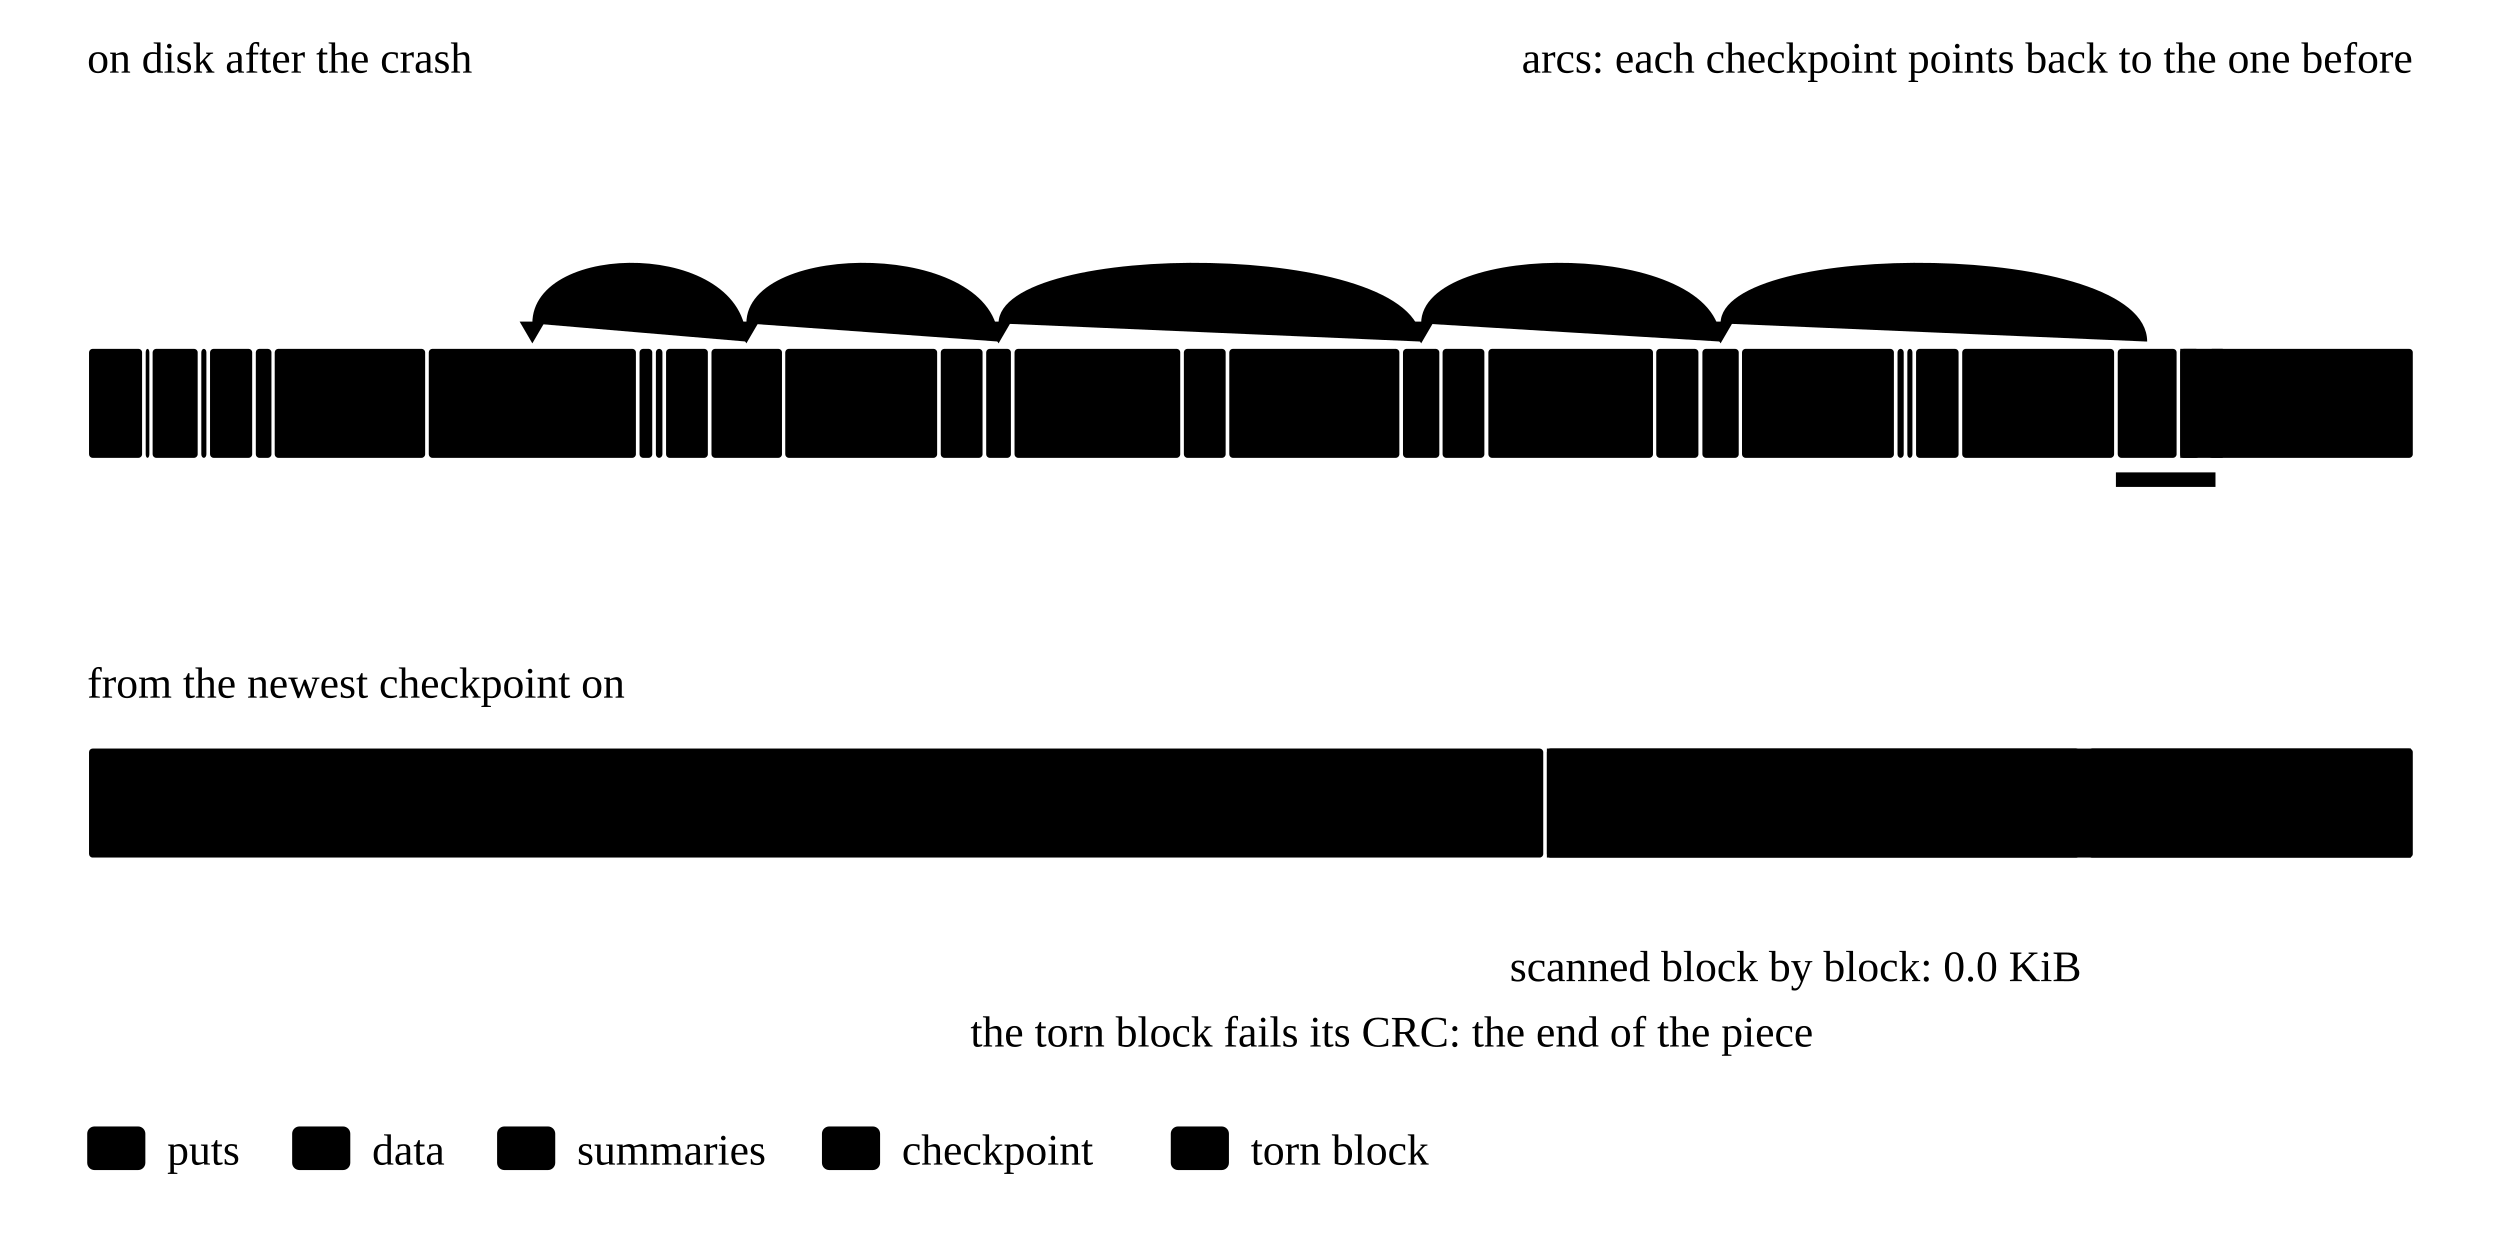
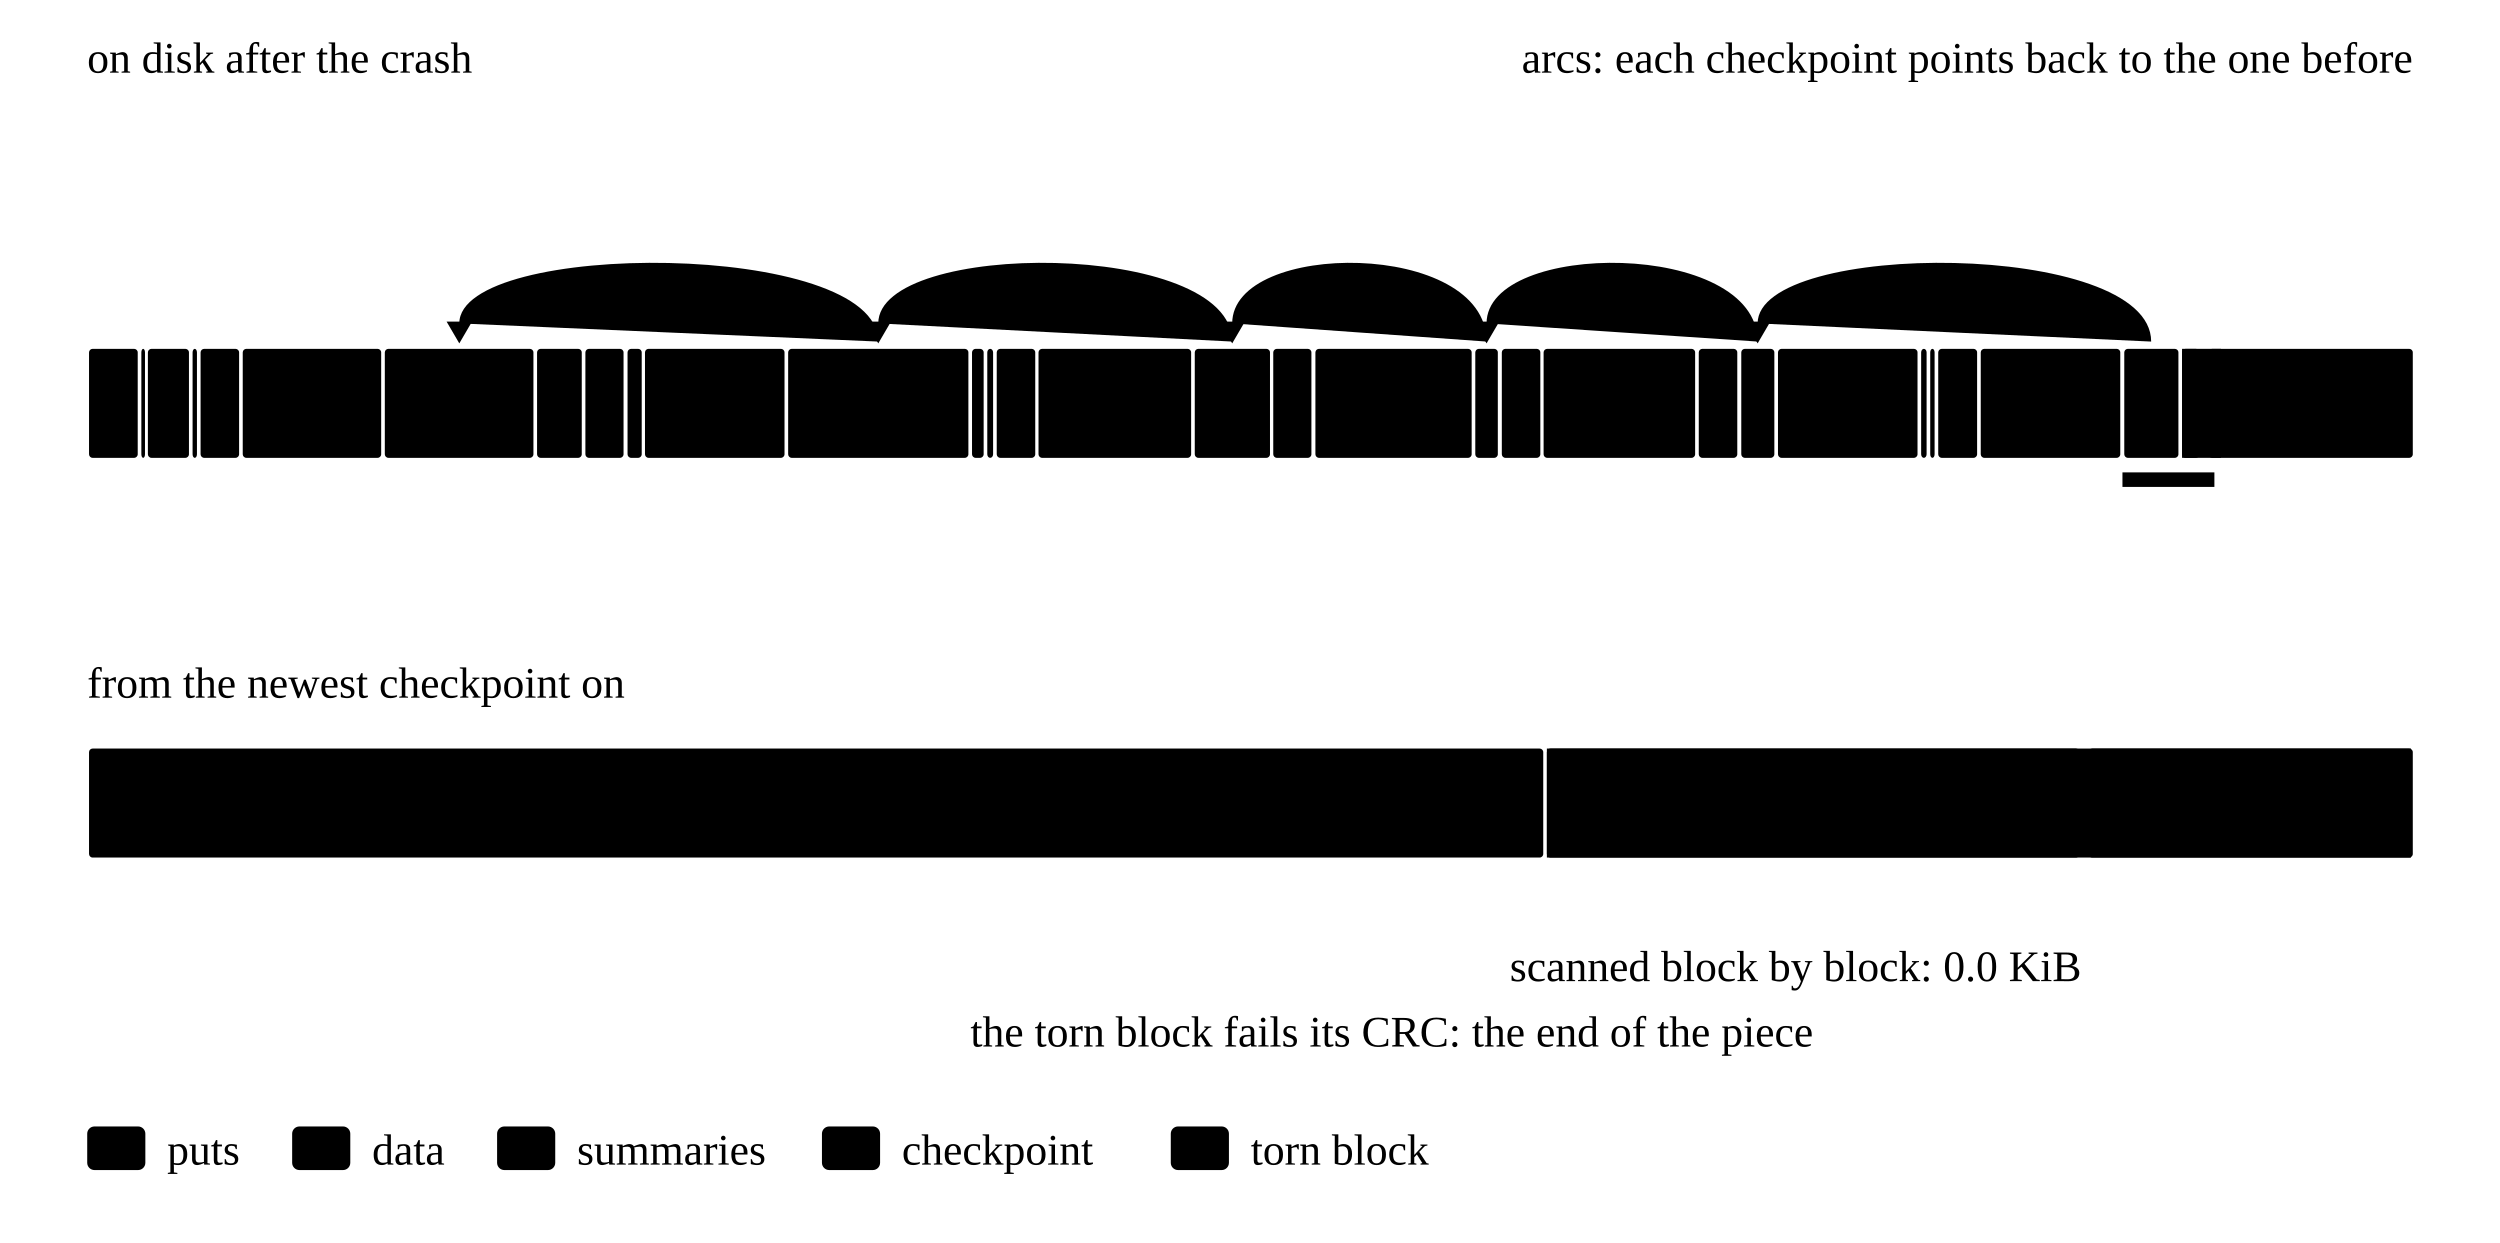
- <svg xmlns="http://www.w3.org/2000/svg" class="ww-svg" viewBox="0 0 688 342" width="688" height="342" role="img" aria-label="An unclosed piece of 23.2 KiB after a crash: it has no tail; each checkpoint points back to the one before; the reader starts at the newest checkpoint and scans the 0.0 KiB of blocks after it up to the torn block, whose CRC fails">
+ <svg xmlns="http://www.w3.org/2000/svg" class="ww-svg" viewBox="0 0 688 342" width="688" height="342" role="img" aria-label="An unclosed piece of 25.2 KiB after a crash: it has no tail; each checkpoint points back to the one before; the reader starts at the newest checkpoint and scans the 0.0 KiB of blocks after it up to the torn block, whose CRC fails">
  <text x="24.0" y="20.0" text-anchor="start" class="strong">on disk after the crash</text>
  <text x="664.0" y="20.0" text-anchor="end" class="soft small">arcs: each checkpoint points back to the one before</text>
-   <rect x="24.5" y="96.0" width="14.6" height="30.0" rx="1" class="tint-green" />
-   <rect x="40.1" y="96.0" width="1.0" height="30.0" rx="1" class="tint-purple" />
-   <rect x="42.0" y="96.0" width="12.4" height="30.0" rx="1" class="tint-purple" />
-   <rect x="55.4" y="96.0" width="1.4" height="30.0" rx="1" class="tint-blue" />
-   <rect x="57.8" y="96.0" width="11.6" height="30.0" rx="1" class="tint-blue" />
-   <rect x="70.4" y="96.0" width="4.3" height="30.0" rx="1" class="tint-purple" />
-   <rect x="75.6" y="96.0" width="41.4" height="30.0" rx="1" class="tint-blue" />
-   <rect x="118.0" y="96.0" width="57.0" height="30.0" rx="1" class="tint-amber" />
-   <rect x="176.0" y="96.0" width="3.5" height="30.0" rx="1" class="tint-purple" />
-   <rect x="180.5" y="96.0" width="1.8" height="30.0" rx="1" class="tint-purple" />
-   <rect x="183.3" y="96.0" width="11.5" height="30.0" rx="1" class="tint-blue" />
-   <rect x="195.8" y="96.0" width="19.4" height="30.0" rx="1" class="tint-amber" />
-   <rect x="216.1" y="96.0" width="41.8" height="30.0" rx="1" class="tint-blue" />
-   <rect x="258.9" y="96.0" width="11.5" height="30.0" rx="1" class="tint-blue" />
-   <rect x="271.4" y="96.0" width="6.8" height="30.0" rx="1" class="tint-amber" />
-   <rect x="279.2" y="96.0" width="45.6" height="30.0" rx="1" class="tint-blue" />
-   <rect x="325.8" y="96.0" width="11.5" height="30.0" rx="1" class="tint-blue" />
-   <rect x="338.3" y="96.0" width="46.8" height="30.0" rx="1" class="tint-blue" />
-   <rect x="386.1" y="96.0" width="10.0" height="30.0" rx="1" class="tint-amber" />
-   <rect x="397.0" y="96.0" width="11.5" height="30.0" rx="1" class="tint-blue" />
-   <rect x="409.6" y="96.0" width="45.3" height="30.0" rx="1" class="tint-blue" />
-   <rect x="455.8" y="96.0" width="11.6" height="30.0" rx="1" class="tint-blue" />
-   <rect x="468.5" y="96.0" width="10.0" height="30.0" rx="1" class="tint-amber" />
-   <rect x="479.4" y="96.0" width="41.8" height="30.0" rx="1" class="tint-blue" />
-   <rect x="522.2" y="96.0" width="1.7" height="30.0" rx="1" class="tint-purple" />
-   <rect x="524.9" y="96.0" width="1.4" height="30.0" rx="1" class="tint-blue" />
-   <rect x="527.3" y="96.0" width="11.7" height="30.0" rx="1" class="tint-blue" />
-   <rect x="540.0" y="96.0" width="41.8" height="30.0" rx="1" class="tint-blue" />
-   <rect x="582.8" y="96.0" width="16.2" height="30.0" rx="1" class="tint-amber" />
-   <path d="M600.0 96.0 h11.7 v30 h-11.7 Z" class="thin dash" />
-   <rect x="600.0" y="96.0" width="5.3" height="30.0" rx="1" class="tint-accent" />
+   <rect x="24.5" y="96.0" width="13.4" height="30.0" rx="1" class="tint-green" />
+   <rect x="38.9" y="96.0" width="1.0" height="30.0" rx="1" class="tint-purple" />
+   <rect x="40.7" y="96.0" width="11.3" height="30.0" rx="1" class="tint-purple" />
+   <rect x="53.0" y="96.0" width="1.2" height="30.0" rx="1" class="tint-blue" />
+   <rect x="55.2" y="96.0" width="10.6" height="30.0" rx="1" class="tint-blue" />
+   <rect x="66.8" y="96.0" width="38.1" height="30.0" rx="1" class="tint-blue" />
+   <rect x="105.9" y="96.0" width="40.9" height="30.0" rx="1" class="tint-amber" />
+   <rect x="147.8" y="96.0" width="12.3" height="30.0" rx="1" class="tint-purple" />
+   <rect x="161.1" y="96.0" width="10.5" height="30.0" rx="1" class="tint-blue" />
+   <rect x="172.7" y="96.0" width="3.9" height="30.0" rx="1" class="tint-purple" />
+   <rect x="177.5" y="96.0" width="38.4" height="30.0" rx="1" class="tint-blue" />
+   <rect x="216.9" y="96.0" width="49.6" height="30.0" rx="1" class="tint-amber" />
+   <rect x="267.5" y="96.0" width="3.2" height="30.0" rx="1" class="tint-purple" />
+   <rect x="271.7" y="96.0" width="1.6" height="30.0" rx="1" class="tint-purple" />
+   <rect x="274.3" y="96.0" width="10.6" height="30.0" rx="1" class="tint-blue" />
+   <rect x="285.8" y="96.0" width="42.0" height="30.0" rx="1" class="tint-blue" />
+   <rect x="328.8" y="96.0" width="20.7" height="30.0" rx="1" class="tint-amber" />
+   <rect x="350.4" y="96.0" width="10.5" height="30.0" rx="1" class="tint-blue" />
+   <rect x="362.0" y="96.0" width="43.0" height="30.0" rx="1" class="tint-blue" />
+   <rect x="406.0" y="96.0" width="6.2" height="30.0" rx="1" class="tint-amber" />
+   <rect x="413.3" y="96.0" width="10.6" height="30.0" rx="1" class="tint-blue" />
+   <rect x="424.8" y="96.0" width="41.7" height="30.0" rx="1" class="tint-blue" />
+   <rect x="467.5" y="96.0" width="10.6" height="30.0" rx="1" class="tint-blue" />
+   <rect x="479.2" y="96.0" width="9.1" height="30.0" rx="1" class="tint-amber" />
+   <rect x="489.3" y="96.0" width="38.4" height="30.0" rx="1" class="tint-blue" />
+   <rect x="528.7" y="96.0" width="1.5" height="30.0" rx="1" class="tint-purple" />
+   <rect x="531.2" y="96.0" width="1.2" height="30.0" rx="1" class="tint-blue" />
+   <rect x="533.4" y="96.0" width="10.7" height="30.0" rx="1" class="tint-blue" />
+   <rect x="545.1" y="96.0" width="38.4" height="30.0" rx="1" class="tint-blue" />
+   <rect x="584.6" y="96.0" width="14.9" height="30.0" rx="1" class="tint-amber" />
+   <path d="M600.5 96.0 h10.7 v30 h-10.7 Z" class="thin dash" />
+   <rect x="600.5" y="96.0" width="4.8" height="30.0" rx="1" class="tint-accent" />
  <rect x="607.8" y="96.0" width="56.2" height="30.0" rx="1" class="faint" />
  <text x="634.9" y="115.5" text-anchor="middle" class="soft small">no tail</text>
-   <path d="M205.4 94.0 C205.4 66.0 146.5 66.0 146.5 89.0" class="thin" />
-   <path d="M146.5 94.5 l-3.5 -6 h7 Z" class="thin head" />
-   <path d="M274.8 94.0 C274.8 66.0 205.4 66.0 205.4 89.0" class="thin" />
-   <path d="M205.4 94.5 l-3.5 -6 h7 Z" class="thin head" />
-   <path d="M391.1 94.0 C391.1 66.0 274.8 66.0 274.8 89.0" class="thin" />
-   <path d="M274.8 94.5 l-3.5 -6 h7 Z" class="thin head" />
-   <path d="M473.5 94.0 C473.5 66.0 391.1 66.0 391.1 89.0" class="thin" />
-   <path d="M391.1 94.5 l-3.5 -6 h7 Z" class="thin head" />
-   <path d="M590.9 94.0 C590.9 66.0 473.5 66.0 473.5 89.0" class="thin" />
-   <path d="M473.5 94.5 l-3.5 -6 h7 Z" class="thin head" />
-   <path d="M582.3 130.0 v4 H609.7 v-4" class="thin" />
-   <path d="M582.3 136.0 L24.0 172.0 M609.7 136.0 L664.0 172.0" class="thin dash" />
+   <path d="M241.7 94.0 C241.7 66.0 126.4 66.0 126.4 89.0" class="thin" />
+   <path d="M126.4 94.5 l-3.5 -6 h7 Z" class="thin head" />
+   <path d="M339.1 94.0 C339.1 66.0 241.7 66.0 241.7 89.0" class="thin" />
+   <path d="M241.7 94.5 l-3.5 -6 h7 Z" class="thin head" />
+   <path d="M409.1 94.0 C409.1 66.0 339.1 66.0 339.1 89.0" class="thin" />
+   <path d="M339.1 94.5 l-3.5 -6 h7 Z" class="thin head" />
+   <path d="M483.7 94.0 C483.7 66.0 409.1 66.0 409.1 89.0" class="thin" />
+   <path d="M409.1 94.5 l-3.5 -6 h7 Z" class="thin head" />
+   <path d="M592.0 94.0 C592.0 66.0 483.7 66.0 483.7 89.0" class="thin" />
+   <path d="M483.7 94.5 l-3.5 -6 h7 Z" class="thin head" />
+   <path d="M584.1 130.0 v4 H609.4 v-4" class="thin" />
+   <path d="M584.1 136.0 L24.0 172.0 M609.4 136.0 L664.0 172.0" class="thin dash" />
  <text x="24.0" y="192.0" text-anchor="start" class="small">from the newest checkpoint on</text>
  <rect x="24.5" y="206.0" width="400.2" height="30.0" rx="1" class="tint-amber" />
  <text x="224.6" y="225.5" text-anchor="middle" class="small">checkpoint</text>
  <path d="M425.7 206.0 h237.8 v30 h-237.8 Z" class="thin dash" />
  <rect x="425.7" y="206.0" width="146.6" height="30.0" rx="1" class="tint-accent" />
  <text x="499.0" y="225.5" text-anchor="middle" class="small">torn</text>
  <rect x="574.8" y="206.0" width="89.2" height="30.0" rx="1" class="faint" />
  <path d="M572.8 248.0 v4 H572.8 v-4" class="thin" />
  <text x="572.8" y="270.0" text-anchor="end" class="small">scanned block by block: 0.0 KiB</text>
  <text x="499.0" y="288.0" text-anchor="end" class="accent small">the torn block fails its CRC: the end of the piece</text>
  <rect x="24.0" y="310.0" width="16.0" height="12.0" rx="2" class="tint-purple" />
  <text x="46.0" y="320.5" text-anchor="start" class="small">puts</text>
  <rect x="80.4" y="310.0" width="16.0" height="12.0" rx="2" class="tint-blue" />
  <text x="102.4" y="320.5" text-anchor="start" class="small">data</text>
  <rect x="136.8" y="310.0" width="16.0" height="12.0" rx="2" class="tint-teal" />
  <text x="158.8" y="320.5" text-anchor="start" class="small">summaries</text>
  <rect x="226.2" y="310.0" width="16.0" height="12.0" rx="2" class="tint-amber" />
  <text x="248.2" y="320.5" text-anchor="start" class="small">checkpoint</text>
  <rect x="322.2" y="310.0" width="16.0" height="12.0" rx="2" class="tint-accent" />
  <text x="344.2" y="320.5" text-anchor="start" class="small">torn block</text>
</svg>
